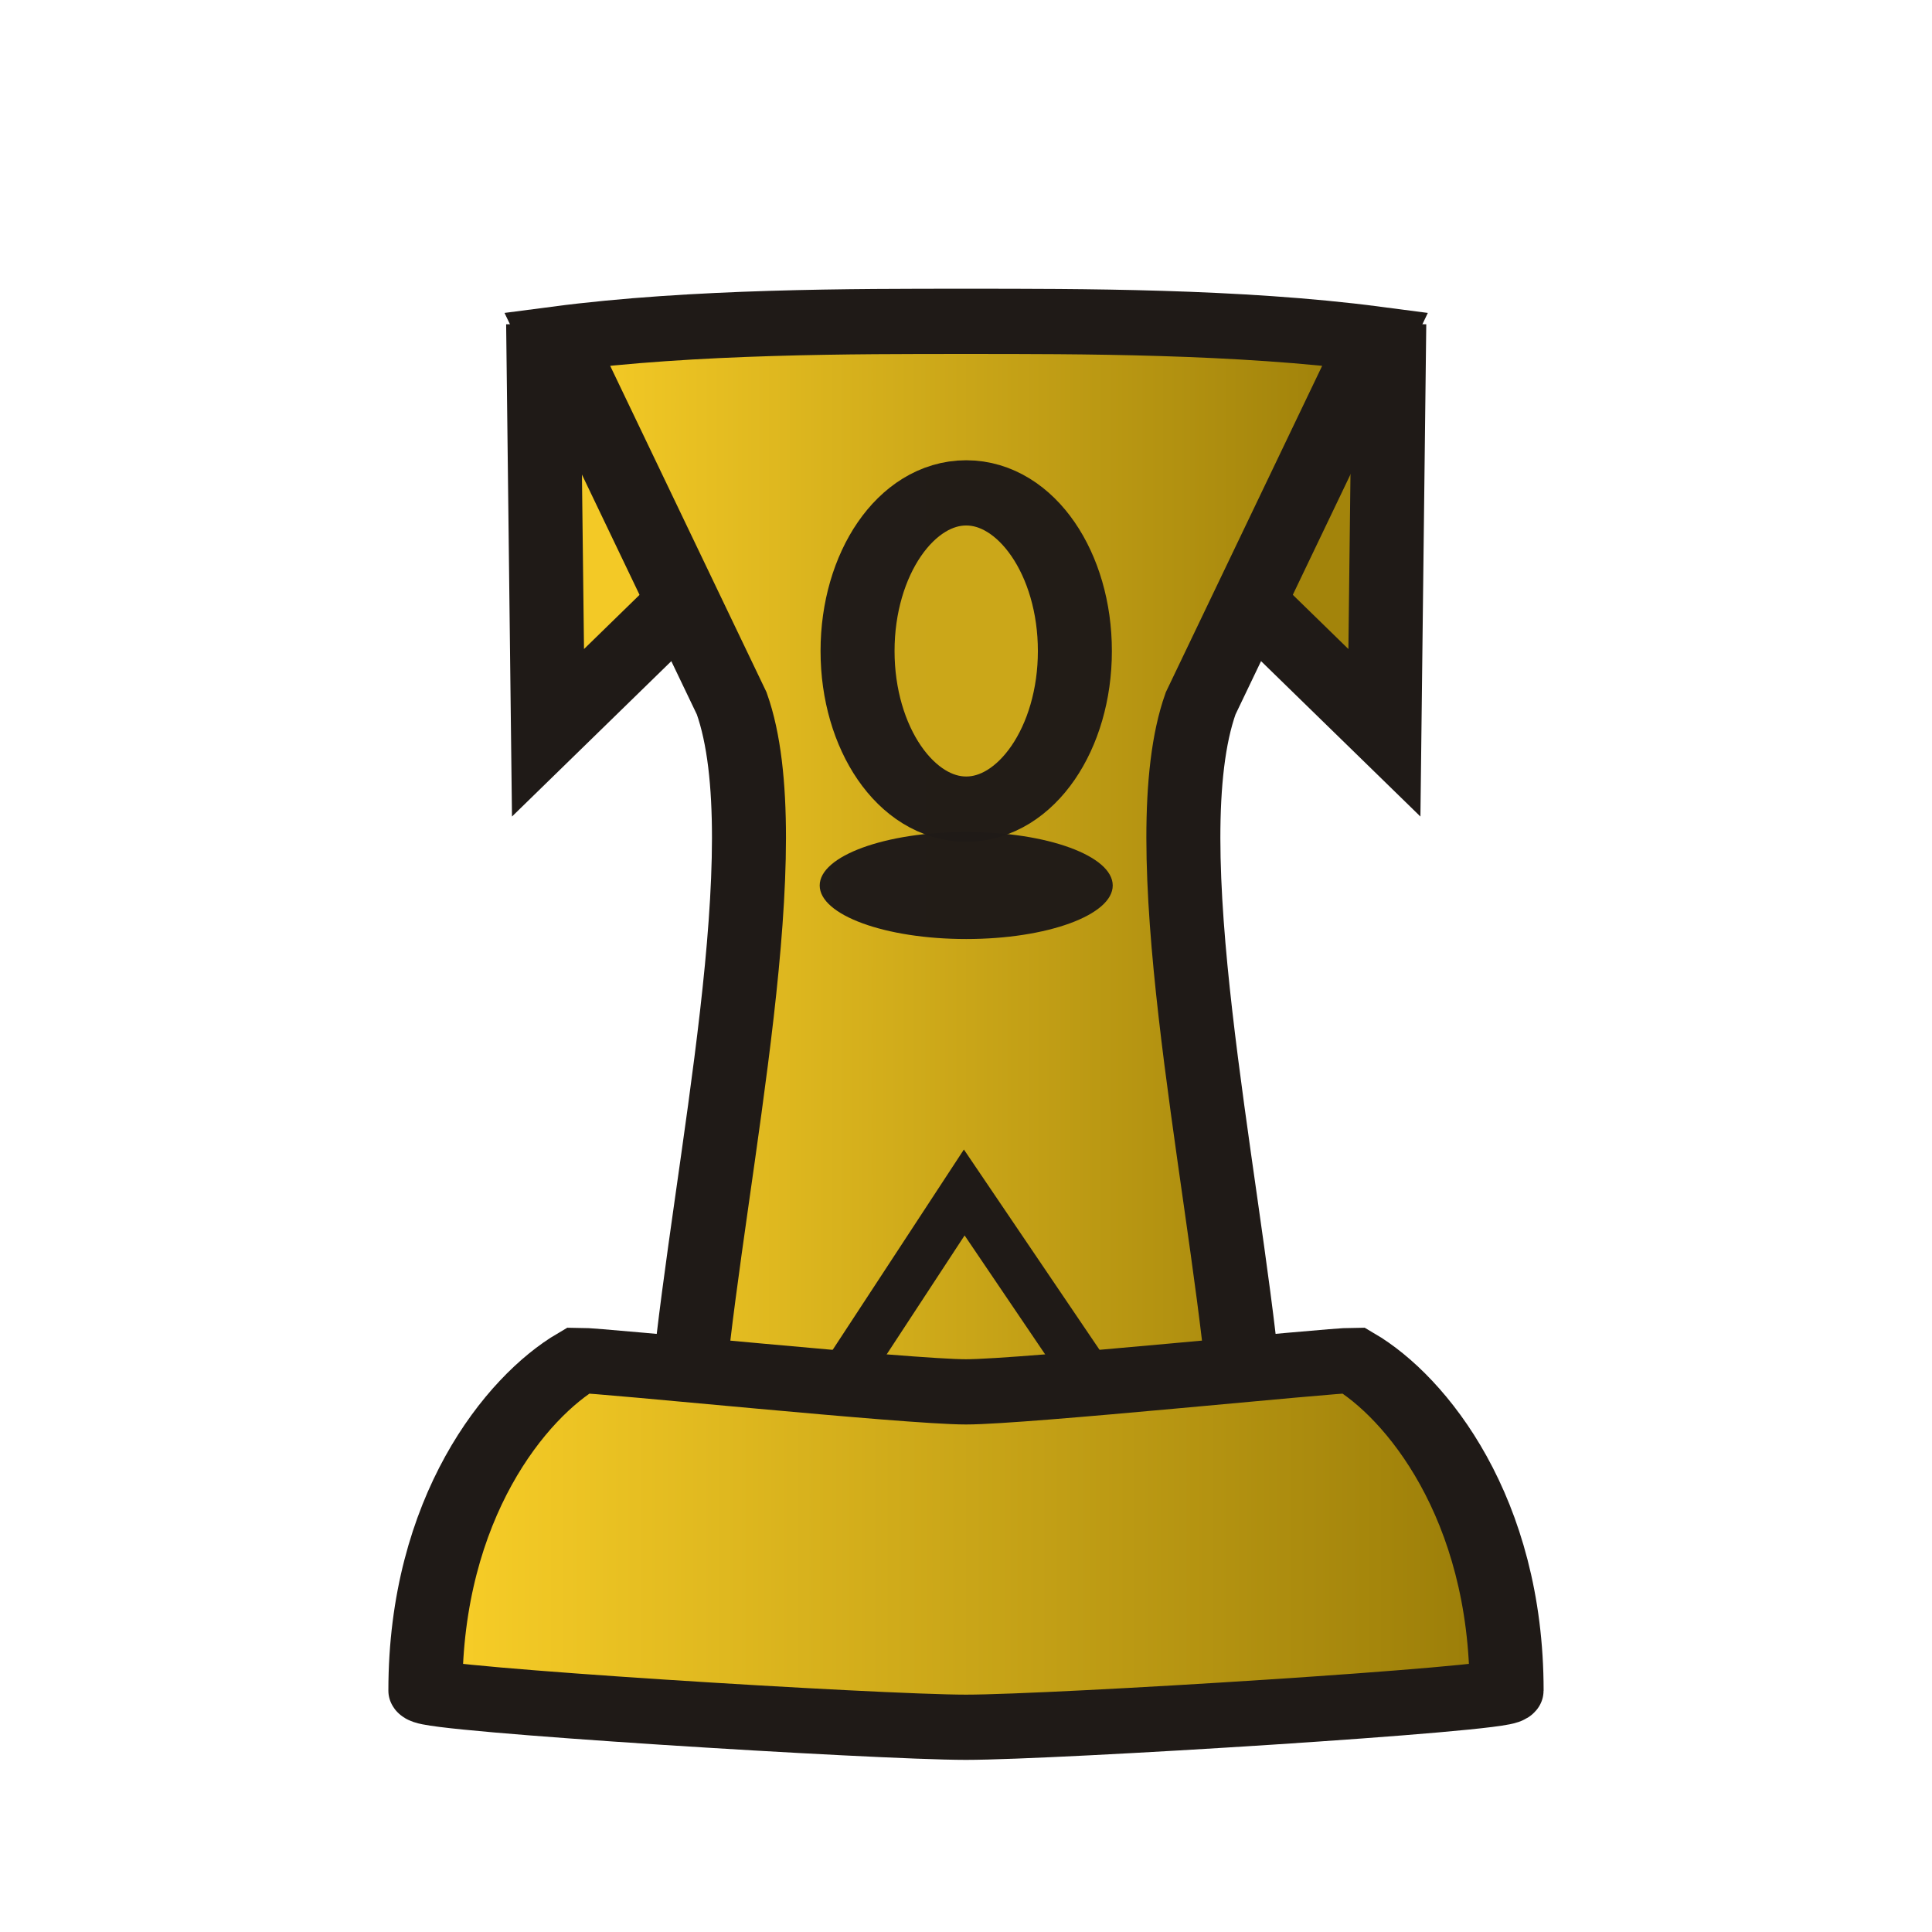
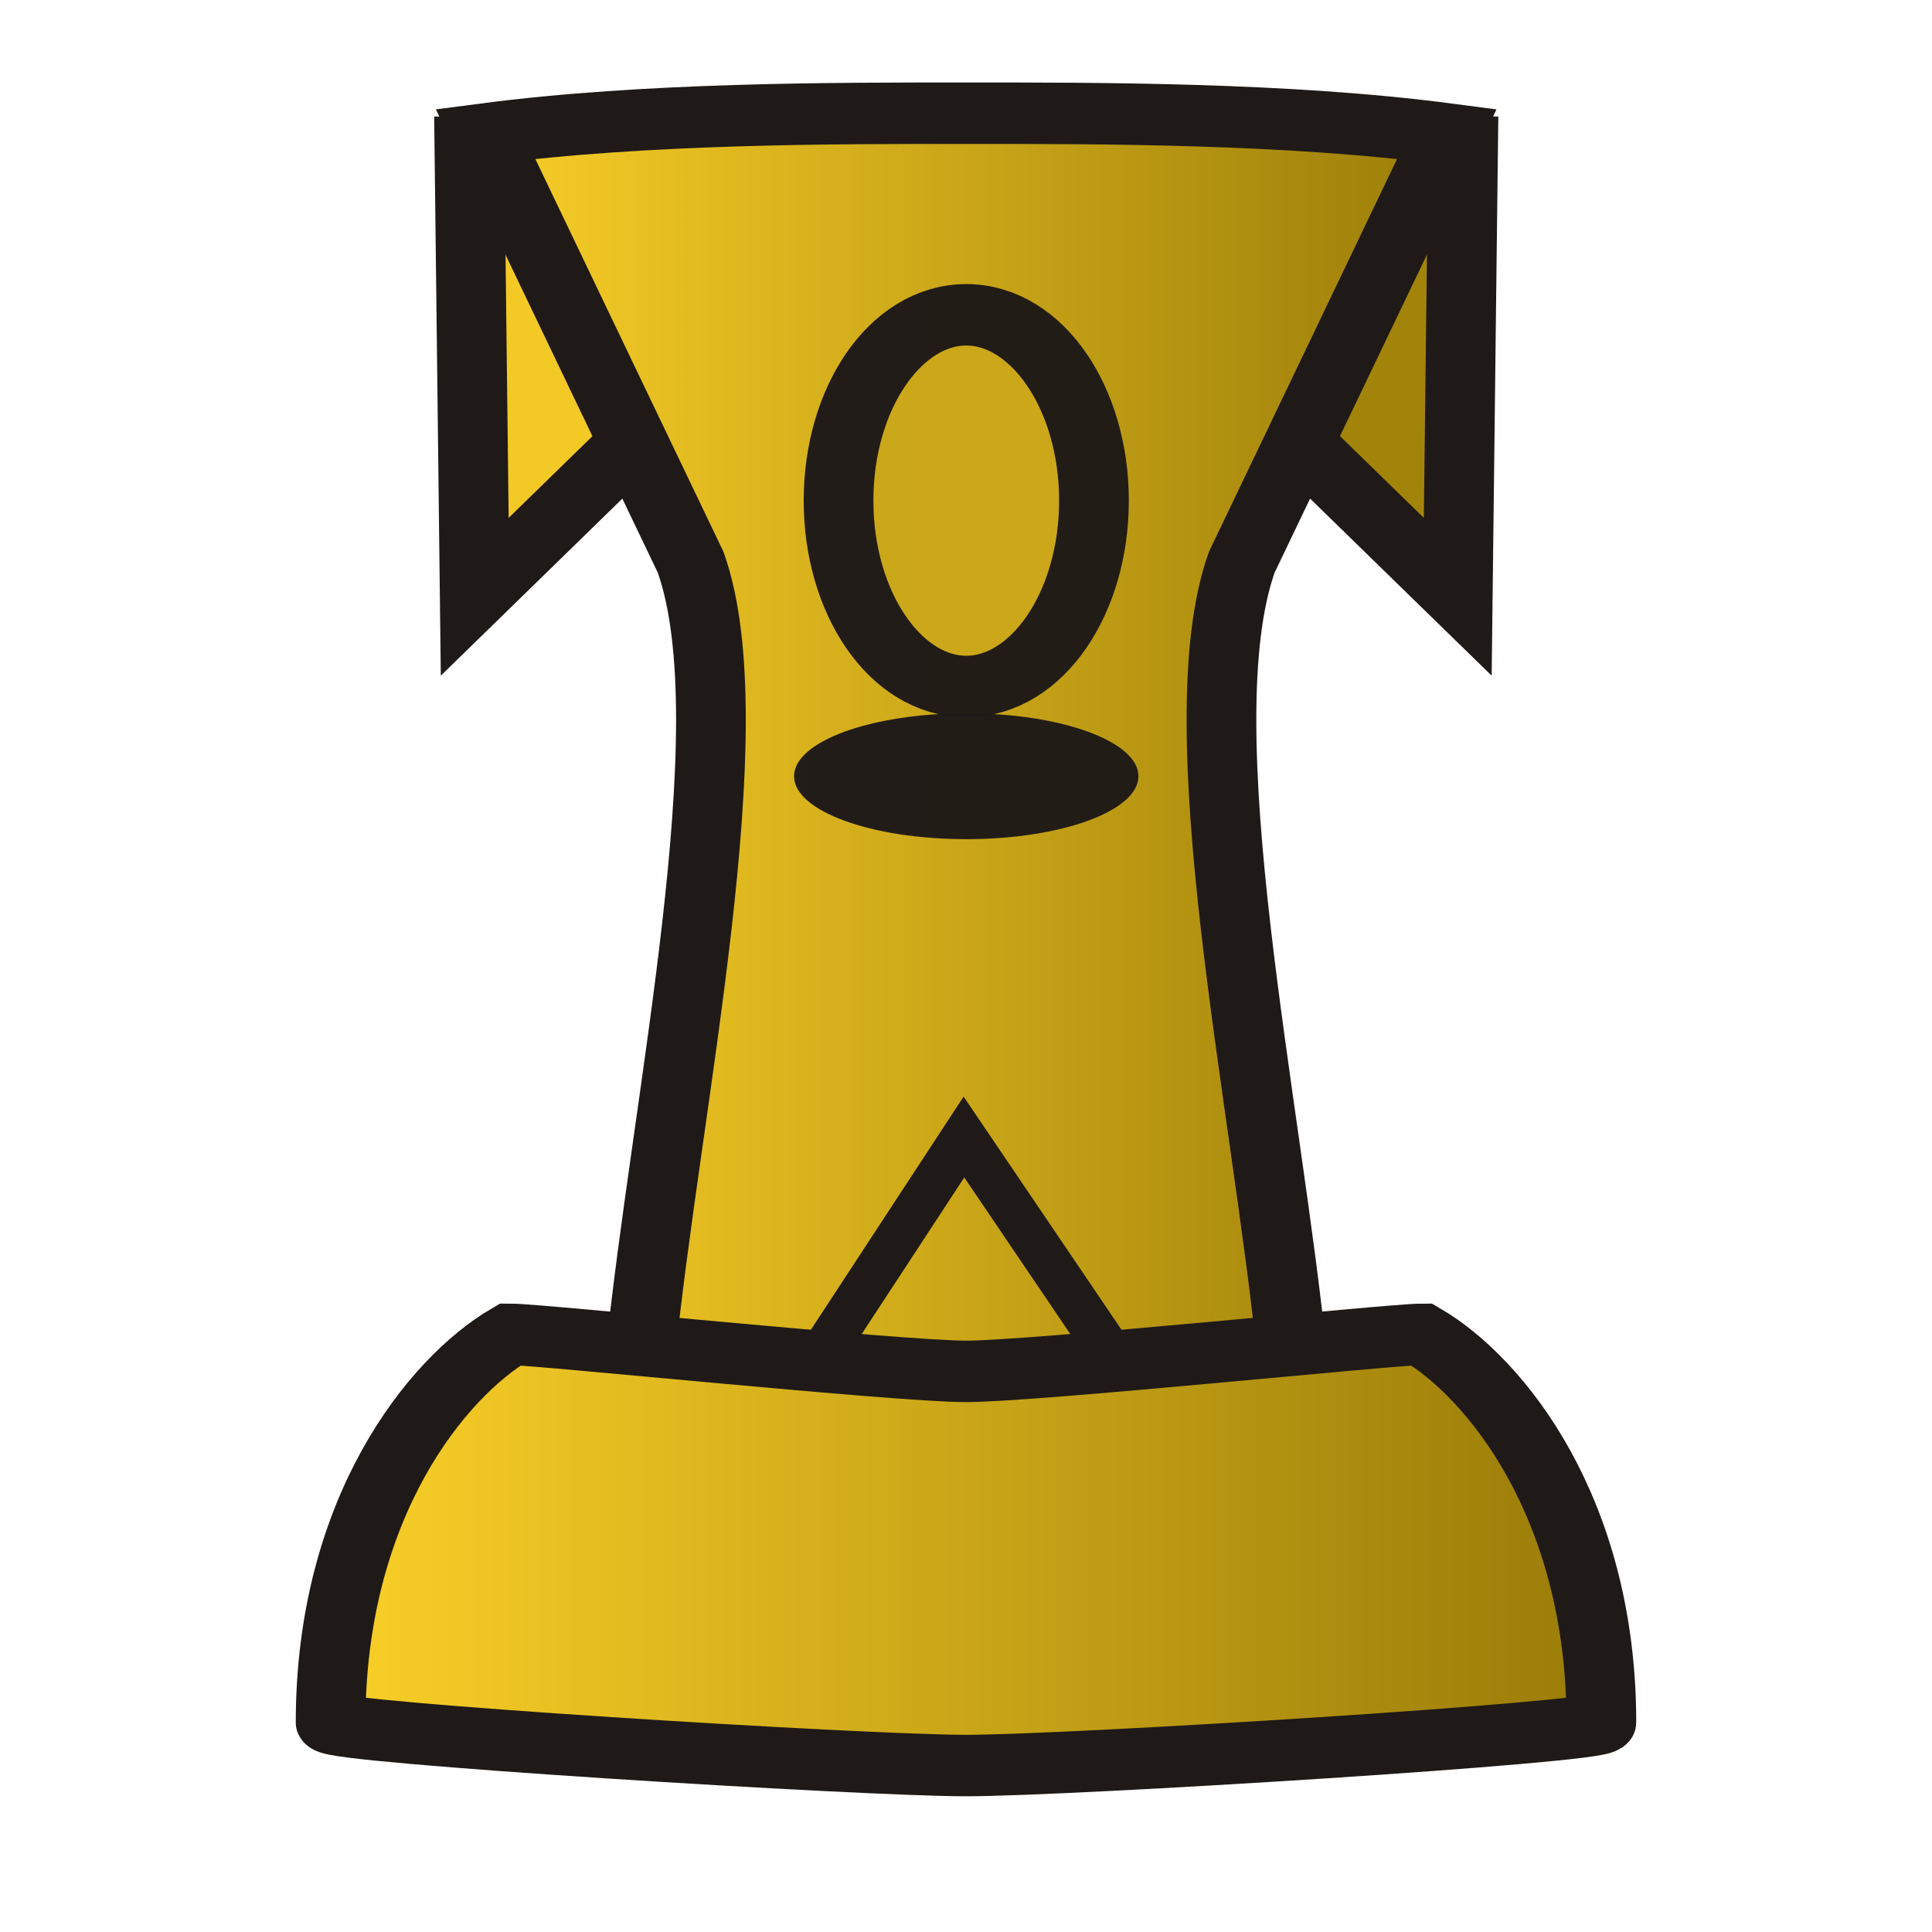
<svg xmlns="http://www.w3.org/2000/svg" xmlns:xlink="http://www.w3.org/1999/xlink" width="177.17" height="177.17" shape-rendering="geometricPrecision" image-rendering="optimizeQuality" fill-rule="evenodd" clip-rule="evenodd" viewBox="0 0 50 50" version="1.1" id="svg1163" xml:space="preserve">
  <defs id="defs1157">
    <linearGradient id="linearGradient4701">
      <stop id="stop4697" offset="0" style="stop-color:#fdd229;stop-opacity:1" />
      <stop id="stop4699" offset="1" style="stop-color:#967907;stop-opacity:1" />
    </linearGradient>
    <linearGradient gradientUnits="userSpaceOnUse" y2="37.469" x2="77.76" y1="37.22" x1="21.13" id="linearGradient9444" gradientTransform="translate(-91.5356,53.38202)">
      <stop style="stop-color:#ffffff;stop-opacity:1" offset="0" stop-color="#fff" stop-opacity="0" id="stop9442" />
      <stop stop-color="#fff" id="stop9440" offset="1" style="stop-color:#c9c8c8;stop-opacity:1" />
    </linearGradient>
    <linearGradient id="0" x1="21.19" y1="37.552" x2="77.74" y2="37.429" gradientUnits="userSpaceOnUse">
      <stop stop-color="#fff" id="stop1152" />
      <stop offset="1" stop-color="#fff" stop-opacity="0" id="stop1154" />
    </linearGradient>
    <linearGradient gradientTransform="translate(-91.5356,53.38202)" id="0-4" x1="21.13" y1="37.22" x2="77.76" y2="37.469" gradientUnits="userSpaceOnUse">
      <stop stop-color="#fff" id="stop8835" />
      <stop offset="1" stop-color="#fff" stop-opacity="0" id="stop8837" />
    </linearGradient>
    <linearGradient id="0-0" x1="21.13" y1="37.22" x2="77.76" y2="37.469" gradientUnits="userSpaceOnUse" gradientTransform="translate(-55.63965,-34.13243)">
      <stop stop-color="#fff" id="stop1230" />
      <stop offset="1" stop-color="#fff" stop-opacity="0" id="stop1232" />
    </linearGradient>
    <linearGradient id="0-5" x1="21.376" x2="77.64" gradientUnits="userSpaceOnUse" gradientTransform="translate(-46.60881,-7.128742)">
      <stop stop-color="#fff" id="stop1984" />
      <stop offset="1" stop-color="#fff" stop-opacity="0" id="stop1986" />
    </linearGradient>
    <linearGradient xlink:href="#linearGradient4701" id="linearGradient2563" x1="11.014" y1="41.091" x2="37.444" y2="41.091" gradientUnits="userSpaceOnUse" />
    <linearGradient xlink:href="#linearGradient4701" id="linearGradient2571" x1="13.672" y1="23.272" x2="34.796" y2="23.272" gradientUnits="userSpaceOnUse" />
  </defs>
-   <g id="g15800" transform="matrix(1.131244,0,0,0.9971198,-2.409022,-1.019721)">
-     <g id="g8504" transform="translate(0.008287)">
-       <path style="fill:#a3840b;fill-opacity:1;stroke:#1f1a17;stroke-width:1.693;stroke-linecap:butt;stroke-linejoin:miter;stroke-dasharray:none;stroke-opacity:1" d="M 33.904,9.43 33.793,20.042 30.842,16.777" id="path2532" />
-       <path style="fill:#f3c926;fill-opacity:1;stroke:#1f1a17;stroke-width:1.693;stroke-linecap:butt;stroke-linejoin:miter;stroke-dasharray:none;stroke-opacity:1" d="M 14.547,9.43 14.658,20.042 17.609,16.777" id="path1046" />
+   <g id="g15800" transform="matrix(1.32953,0,0,1.171897,-7.213322,-8.0427)" style="stroke-width:1.357;stroke-dasharray:none">
+     <g id="g8504" transform="translate(0.008287)" style="stroke-width:1.357;stroke-dasharray:none">
+       <path style="fill:#a3840b;fill-opacity:1;stroke:#1f1a17;stroke-width:1.357;stroke-linecap:butt;stroke-linejoin:miter;stroke-dasharray:none;stroke-opacity:1" d="M 33.904,9.43 33.793,20.042 30.842,16.777" id="path2532" />
+       <path style="fill:#f3c926;fill-opacity:1;stroke:#1f1a17;stroke-width:1.357;stroke-linecap:butt;stroke-linejoin:miter;stroke-dasharray:none;stroke-opacity:1" d="M 14.547,9.43 14.658,20.042 17.609,16.777" id="path1046" />
    </g>
-     <path style="fill:url(#linearGradient2571);fill-opacity:1;stroke:#1f1a17;stroke-width:1.693;stroke-linecap:butt;stroke-linejoin:miter;stroke-dasharray:none;stroke-opacity:1" d="m 17.887,36.853 c 0.487,-5.567 2.12,-13.942 0.982,-17.574 L 14.876,9.821 c 3.123,-0.465 6.801,-0.458 9.357,-0.458 2.556,0 6.234,-0.007 9.357,0.458 l -3.993,9.458 c -1.138,3.632 0.495,12.008 0.982,17.574 l -6.347,0.327 z" id="path1044" />
-     <path style="fill:url(#linearGradient2563);fill-opacity:1;stroke:#1f1a17;stroke-width:1.693;stroke-linecap:butt;stroke-linejoin:miter;stroke-dasharray:none;stroke-opacity:1" d="m 36.597,44.904 c 0,-4.753 -2.077,-7.627 -3.502,-8.574 -0.565,0 -7.544,0.818 -8.866,0.818 -1.323,0 -8.313,-0.818 -8.866,-0.818 -1.425,0.948 -3.502,3.821 -3.502,8.574 0,0.219 10.336,0.949 12.368,0.949 2.033,0 12.368,-0.73 12.368,-0.949 z" id="path1036" />
-     <ellipse style="opacity:0.98;fill:#cba719;fill-opacity:1;stroke:#1f1a17;stroke-width:1.693;stroke-linecap:round;stroke-linejoin:round;stroke-dasharray:none;stroke-opacity:1;paint-order:fill markers stroke" id="path6008" cx="24.234" cy="17.919" rx="2.486" ry="4.104" />
-     <ellipse style="opacity:0.98;fill:#1f1a17;fill-opacity:1;stroke:none;stroke-width:1.693;stroke-linecap:round;stroke-linejoin:round;stroke-dasharray:none;stroke-opacity:1;paint-order:fill markers stroke" id="path8612" cx="24.234" cy="24.005" rx="3.352" ry="1.39" />
-     <path style="fill:none;stroke:#1f1a17;stroke-width:1.129;stroke-linecap:butt;stroke-linejoin:miter;stroke-dasharray:none;stroke-opacity:1" d="m 21.344,36.9 2.845,-4.927 2.941,4.927" id="path10270" />
+     <path style="fill:url(#linearGradient2571);fill-opacity:1;stroke:#1f1a17;stroke-width:1.357;stroke-linecap:butt;stroke-linejoin:miter;stroke-dasharray:none;stroke-opacity:1" d="m 17.887,36.853 c 0.487,-5.567 2.12,-13.942 0.982,-17.574 L 14.876,9.821 c 3.123,-0.465 6.801,-0.458 9.357,-0.458 2.556,0 6.234,-0.007 9.357,0.458 l -3.993,9.458 c -1.138,3.632 0.495,12.008 0.982,17.574 l -6.347,0.327 z" id="path1044" />
+     <path style="fill:url(#linearGradient2563);fill-opacity:1;stroke:#1f1a17;stroke-width:1.357;stroke-linecap:butt;stroke-linejoin:miter;stroke-dasharray:none;stroke-opacity:1" d="m 36.597,44.904 c 0,-4.753 -2.077,-7.627 -3.502,-8.574 -0.565,0 -7.544,0.818 -8.866,0.818 -1.323,0 -8.313,-0.818 -8.866,-0.818 -1.425,0.948 -3.502,3.821 -3.502,8.574 0,0.219 10.336,0.949 12.368,0.949 2.033,0 12.368,-0.73 12.368,-0.949 z" id="path1036" />
+     <ellipse style="opacity:0.98;fill:#cba719;fill-opacity:1;stroke:#1f1a17;stroke-width:1.357;stroke-linecap:round;stroke-linejoin:round;stroke-dasharray:none;stroke-opacity:1;paint-order:fill markers stroke" id="path6008" cx="24.234" cy="17.919" rx="2.486" ry="4.104" />
+     <ellipse style="opacity:0.98;fill:#1f1a17;fill-opacity:1;stroke:none;stroke-width:1.357;stroke-linecap:round;stroke-linejoin:round;stroke-dasharray:none;stroke-opacity:1;paint-order:fill markers stroke" id="path8612" cx="24.234" cy="24.005" rx="3.352" ry="1.39" />
+     <path style="fill:none;stroke:#1f1a17;stroke-width:0.904;stroke-linecap:butt;stroke-linejoin:miter;stroke-dasharray:none;stroke-opacity:1" d="m 21.344,36.9 2.845,-4.927 2.941,4.927" id="path10270" />
  </g>
</svg>
